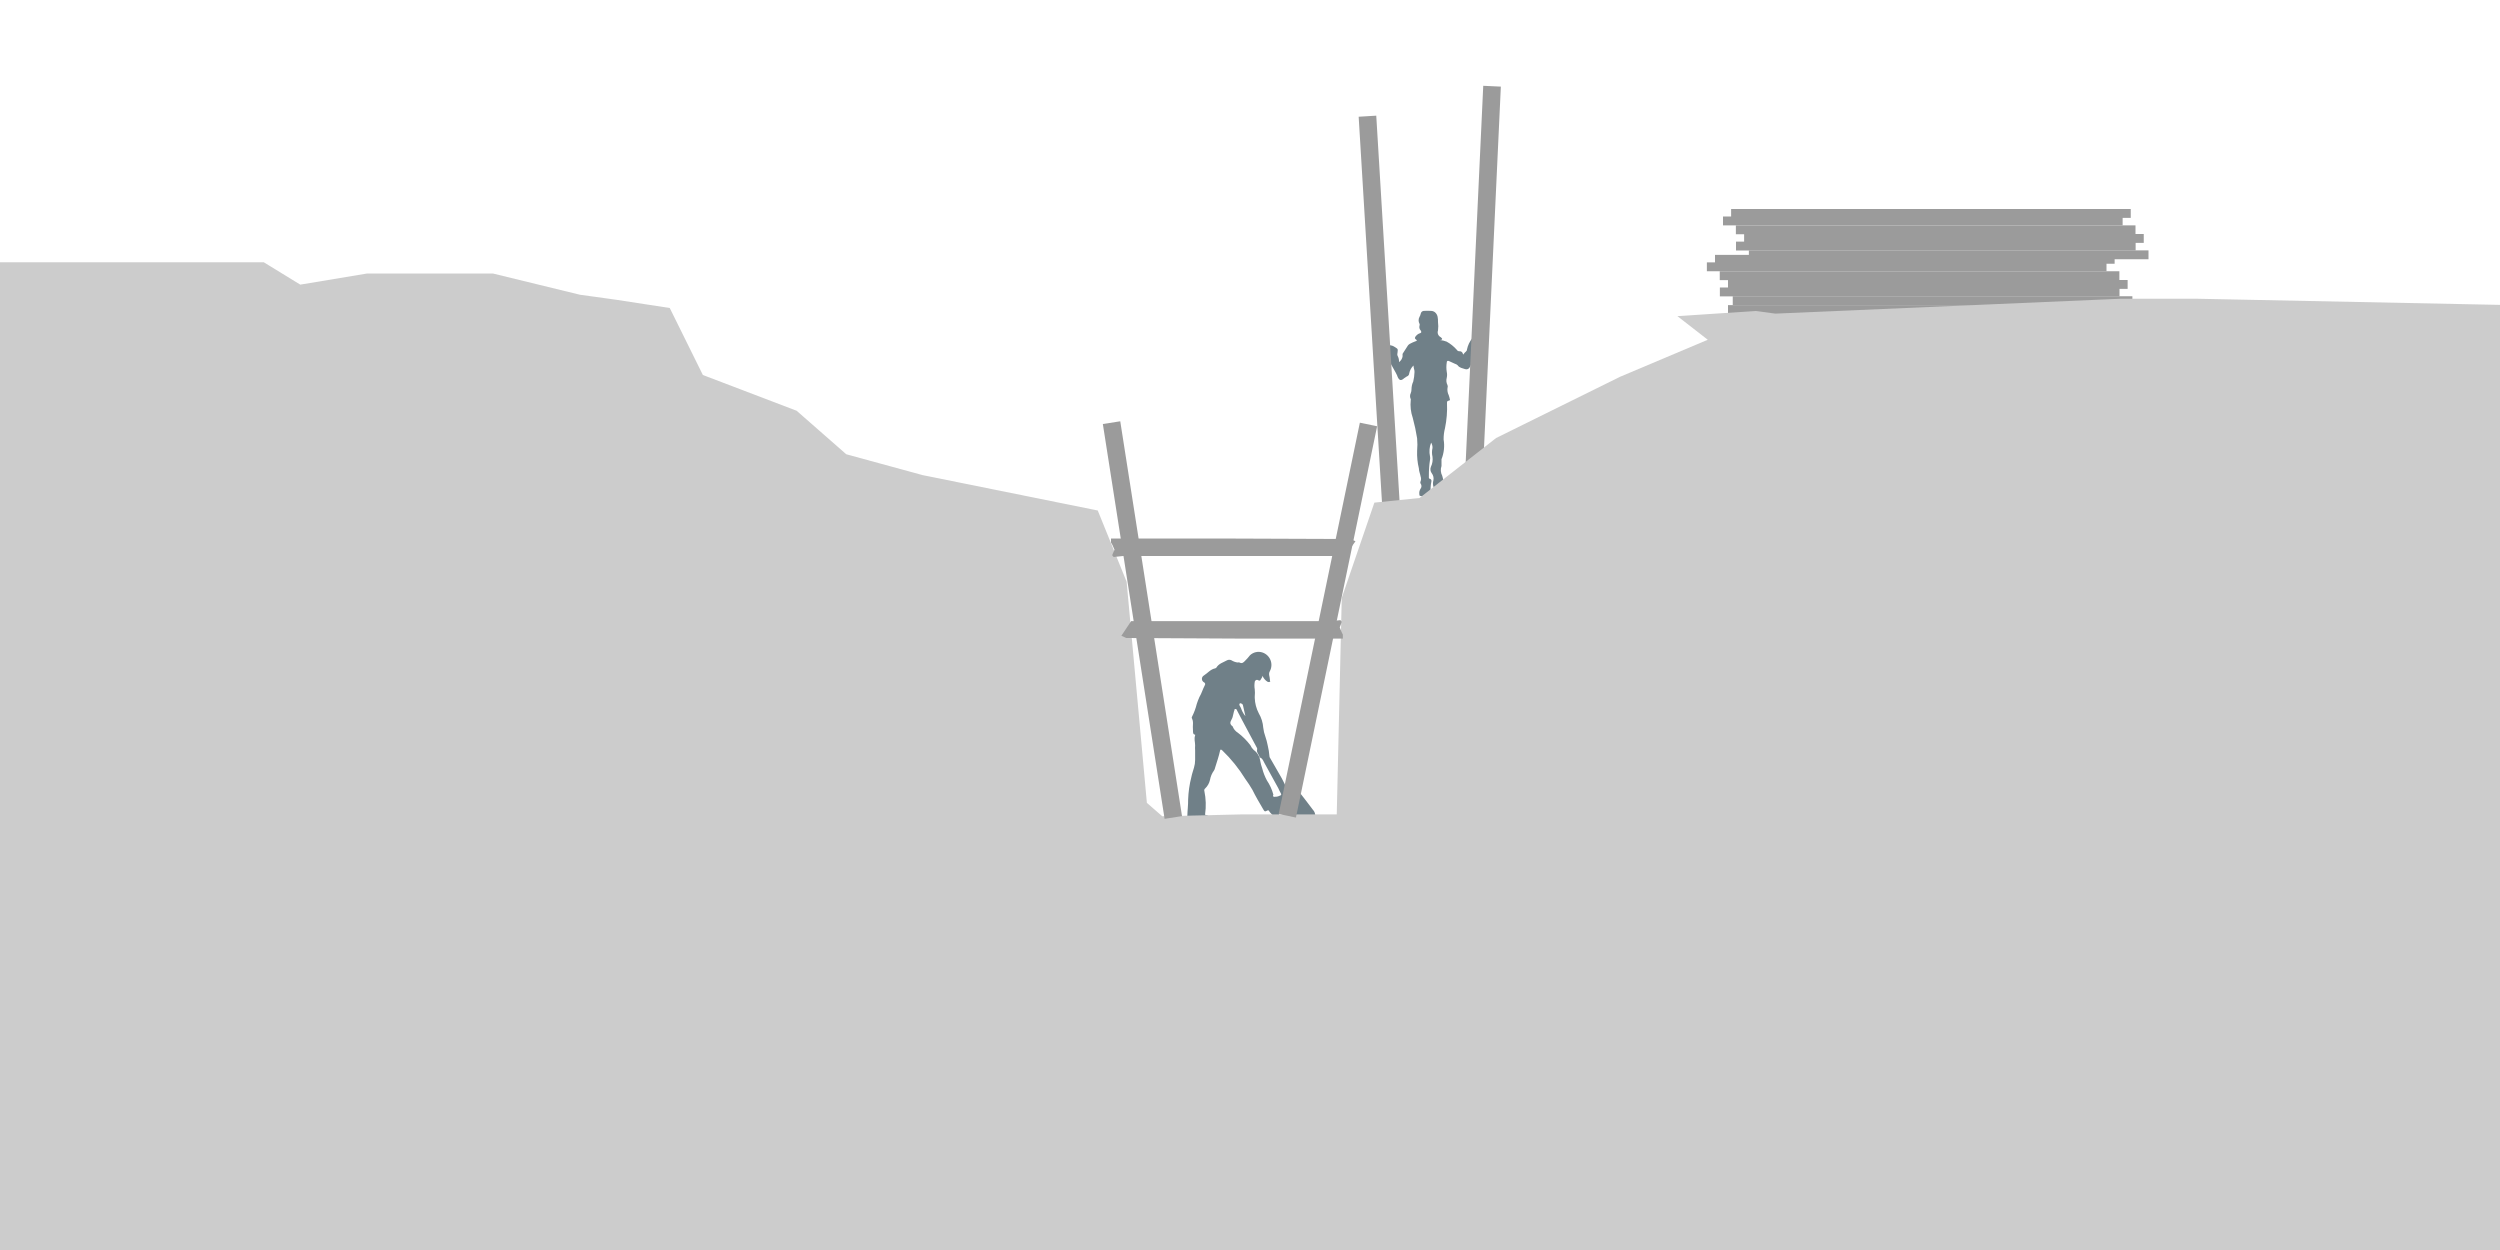
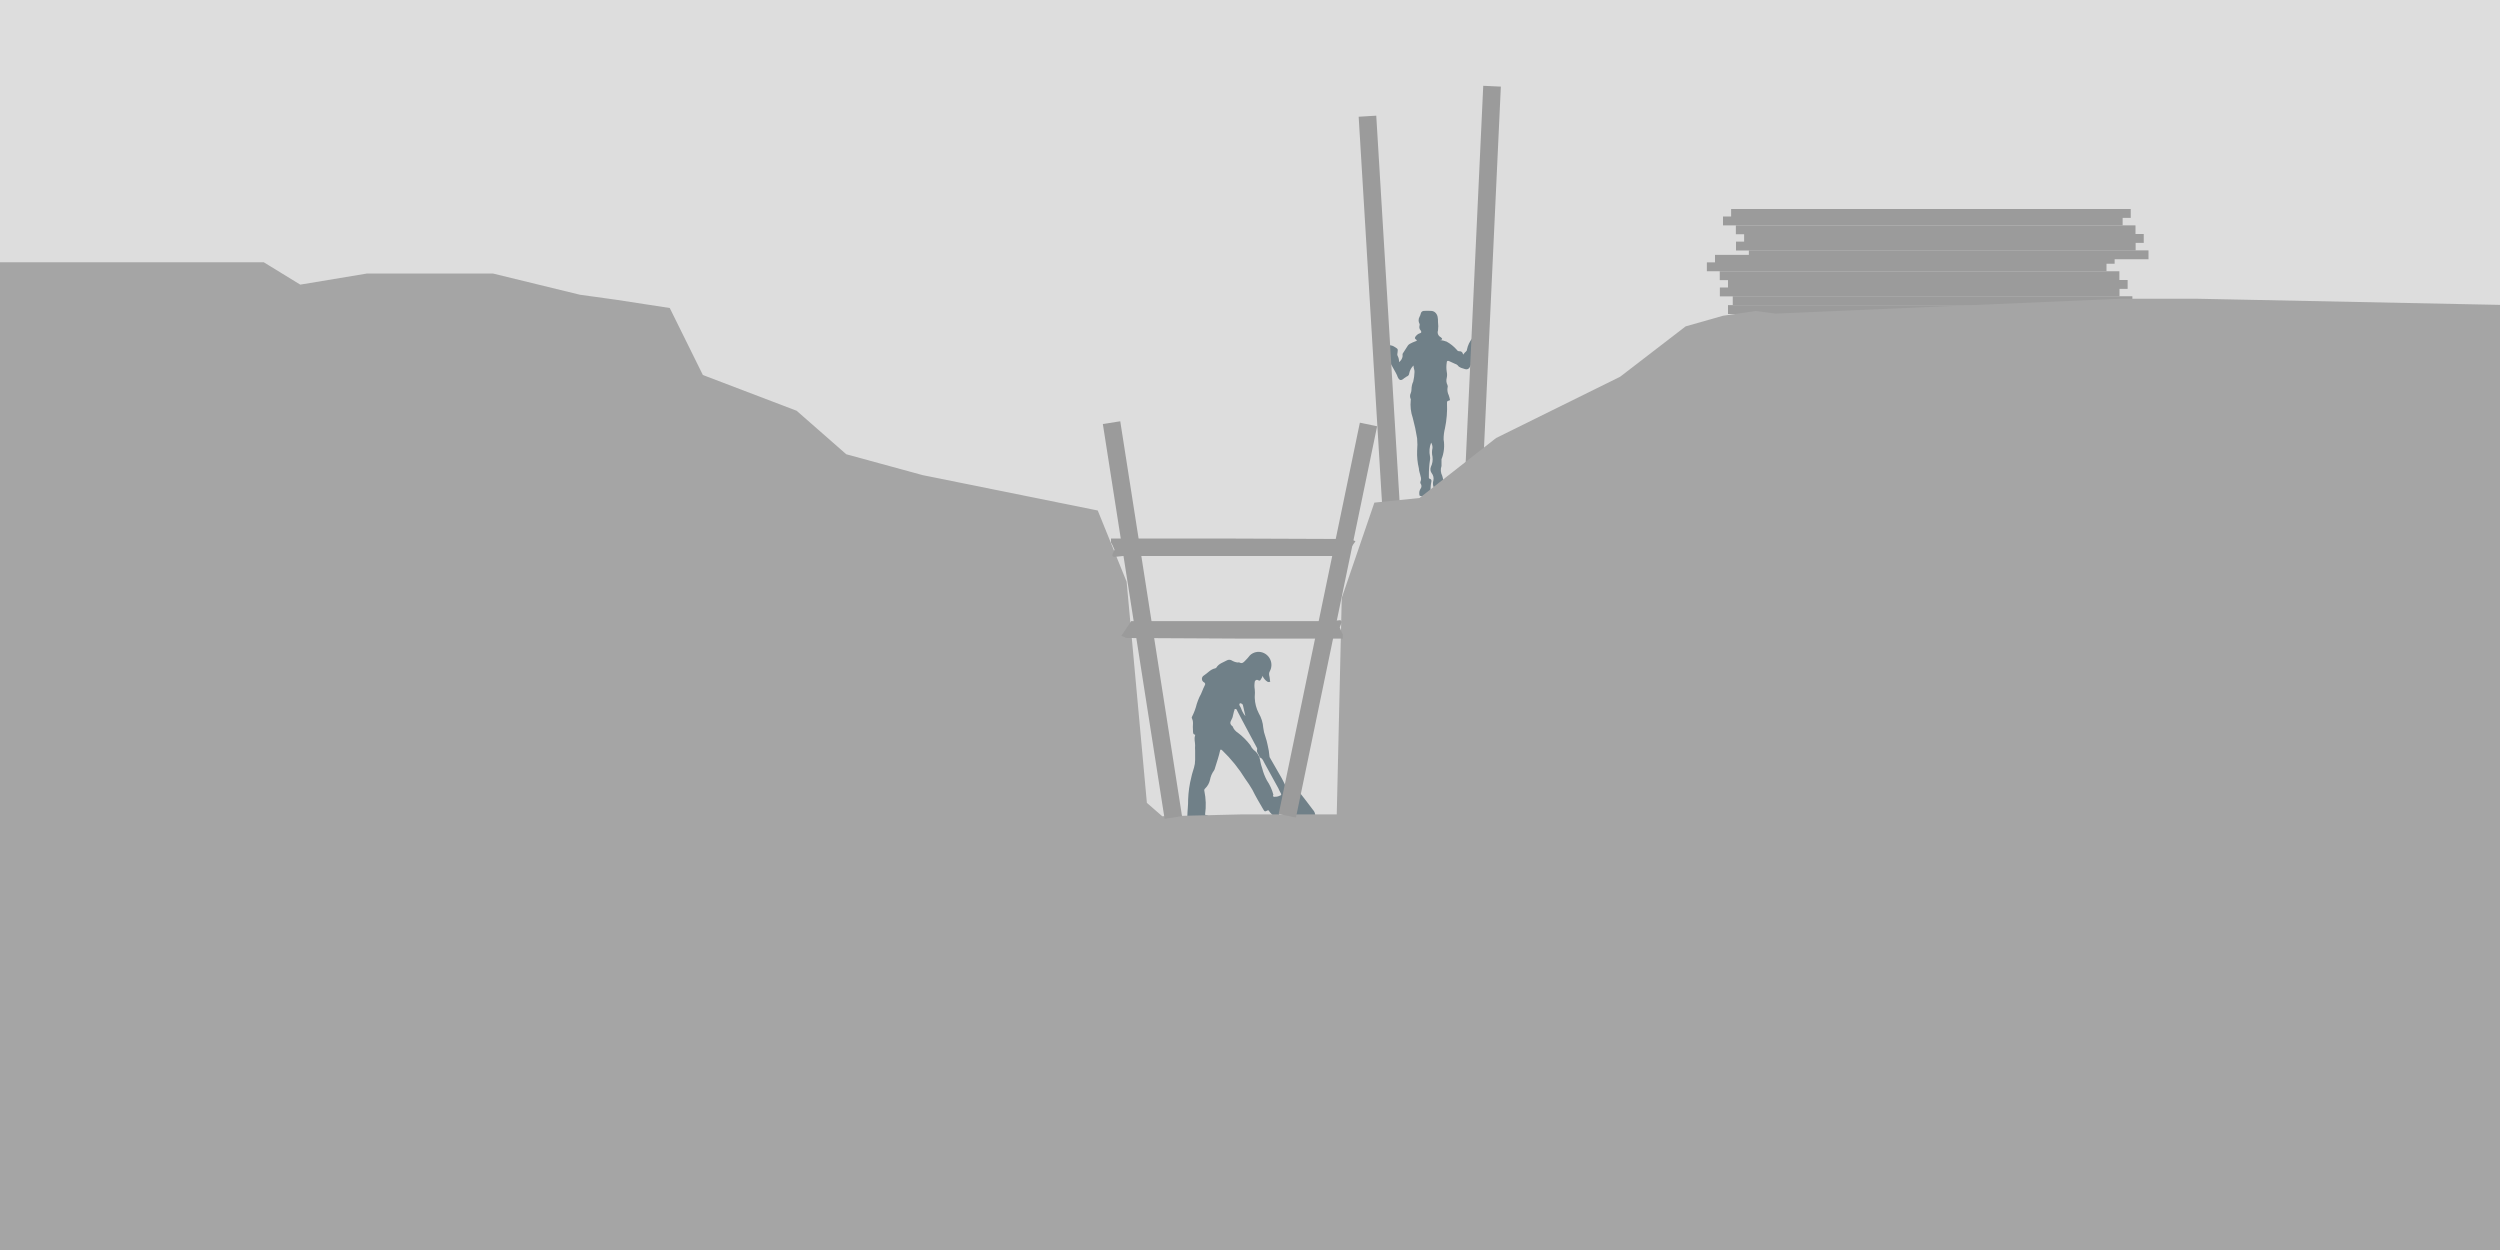
<svg xmlns="http://www.w3.org/2000/svg" viewBox="0 0 200 100">
  <defs>
-     <style>.cls-1{fill:#708088;}.cls-2{fill:#9b9b9b;}.cls-3{fill:#ccc;}</style>
+     <style>.cls-1{fill:#ddd;}.cls-2{fill:#708088;}.cls-3{fill:#9b9b9b;}.cls-4{fill:#a5a5a5;}</style>
  </defs>
-   <g id="Capa_1" data-name="Capa 1">
-     <path class="cls-1" d="M101,54.06c0,.12-.1.21-.14.3s-.1.12-.2.06a.18.18,0,0,0-.28.13,1.73,1.73,0,0,0,0,.6,2.65,2.65,0,0,1,0,.56s0,.09,0,.13a2.87,2.87,0,0,0,.32,1.22,2.63,2.63,0,0,1,.36,1.16,3.06,3.06,0,0,0,.17.71,5.09,5.09,0,0,1,.18.67,5.81,5.81,0,0,1,.15.93.25.25,0,0,0,.06.13l.93,1.62a8.26,8.26,0,0,1,.4.85c0,.08.07.15.17,0s.12,0,.17,0a.16.16,0,0,1,.09.18s0,.1,0,.13.08,0,.12-.06l.08-.06a.2.2,0,0,1,.33,0c.34.42.66.86,1,1.3a1.67,1.67,0,0,0,.12.16.66.66,0,0,1,.13.73,4.36,4.36,0,0,1-.33.77.26.26,0,0,1-.16.11,1.49,1.49,0,0,1-.91,0,.4.4,0,0,1-.18-.16q-.48-.62-.93-1.23c-.09-.12-.14-.13-.22,0a1.69,1.69,0,0,0-.17.29.21.21,0,0,1-.18.16c-.08,0-.12-.07-.16-.13s-.33-.29-.43-.49c0,0,0,0-.08,0-.22.12-.24.11-.36-.1-.3-.51-.59-1-.86-1.55a10,10,0,0,0-.57-.87,11.57,11.57,0,0,0-1.84-2.28c-.09-.08-.14-.09-.17,0-.1.47-.26.92-.4,1.38a.65.65,0,0,1-.09.23,1.78,1.78,0,0,0-.32.75,1.35,1.35,0,0,1-.38.68.19.19,0,0,0-.07.22,5.36,5.36,0,0,1,.06,1.83s0,.11.06.1.17,0,.2.1a.33.33,0,0,1-.08.33.61.61,0,0,1-.34.23,7.21,7.21,0,0,0-.77.3.49.49,0,0,1-.27.06c-.12,0-.17-.06-.22-.17-.15-.3,0-.58,0-.86s.07-.83.06-1.24a8.5,8.5,0,0,1,.26-1.81c.05-.26.14-.5.21-.75a2.11,2.11,0,0,0,.09-.62c0-.25,0-.5,0-.75a2.77,2.77,0,0,1,0-.41c0-.27-.1-.53,0-.79,0,0,0-.06,0-.07-.17,0-.17-.18-.17-.29a4.64,4.64,0,0,1,0-.65.75.75,0,0,0-.07-.33.15.15,0,0,1,0-.18,4.69,4.69,0,0,0,.37-1,5.2,5.2,0,0,1,.21-.55c.18-.3.27-.64.43-.94a.16.16,0,0,0-.07-.25.31.31,0,0,1,0-.54c.3-.19.53-.5.9-.57a.21.21,0,0,0,.1-.06c.19-.33.56-.42.86-.59a.4.4,0,0,1,.34,0A1.27,1.27,0,0,0,99,53a.29.29,0,0,1,.16,0c.2.11.32,0,.44-.13a4.28,4.28,0,0,0,.4-.45,1,1,0,0,1,1-.22,1.05,1.05,0,0,1,.59,1.49c-.14.24,0,.44,0,.66s.08.13,0,.19-.13,0-.19,0A1,1,0,0,1,101,54.06Zm1,9.68a.78.78,0,0,0,.41-.1c.09,0,.11-.1.06-.17a4.11,4.11,0,0,1-.21-.42l-1.1-2c-.1-.18-.16-.4-.4-.46,0,0,0,0,0,0,0-.22-.26-.37-.19-.62,0,0,0-.07,0-.11l-1.19-2.23-.42-.8c0-.07-.08-.12-.16-.11s0,.09-.07.14l-.12.5c-.06.25-.38.49,0,.75h0a1,1,0,0,0,.42.51,5.1,5.1,0,0,1,1,1,1.15,1.15,0,0,0,.27.38,1.25,1.25,0,0,1,.51.83,3.66,3.66,0,0,0,.17.65,4.25,4.25,0,0,0,.37.95,3.81,3.81,0,0,1,.52,1.14C101.8,63.67,101.86,63.78,102,63.74Zm-2.36-6.42h0c-.07-.29-.13-.59-.2-.88a.18.18,0,0,0-.12-.15s-.1-.07-.15,0,0,.11,0,.16a1.31,1.31,0,0,1,.17.36A1.77,1.77,0,0,0,99.66,57.32Z" />
-   </g>
  <g id="Capa_2" data-name="Capa 2">
-     <path class="cls-1" d="M110.78,27.55c-.09.07-.06.21-.06.3s-.1.35.09.49c0,0,1,1.66,1,1.81.14.3.27.33.52.11a1.53,1.53,0,0,1,.21-.14.28.28,0,0,0,.2-.26,1.17,1.17,0,0,1,.34-.62c0,.21.1.39.08.53a3.76,3.76,0,0,1-.1.75,1.48,1.48,0,0,0-.14.62.81.81,0,0,1-.06.31.54.54,0,0,0,0,.48.11.11,0,0,1,0,.08,3.27,3.27,0,0,0,.16,1.42,14.93,14.93,0,0,1,.35,1.64,5.6,5.6,0,0,1,0,1,5.09,5.09,0,0,0,.14,1.4c0,.22.1.43.14.65a.55.55,0,0,1,0,.38.19.19,0,0,0,0,.19.33.33,0,0,1,0,.4.63.63,0,0,0-.1.46c0,.08,0,.11.11.13a1.18,1.18,0,0,0,.59,0,.23.23,0,0,0,.19-.21c0-.31,0-.62.07-.94a.18.18,0,0,0-.12-.23c-.12,0-.07-.15-.08-.23a7.87,7.87,0,0,1,.09-1.28.67.67,0,0,0,0-.28,1.89,1.89,0,0,1,.09-1.1.75.75,0,0,1,.11.43,1.5,1.5,0,0,0,0,.7,1.4,1.4,0,0,1-.13.81.52.52,0,0,0,.07.51.7.7,0,0,1,.13.58.88.88,0,0,0,0,.48.39.39,0,0,0,.39.28c.21,0,.37,0,.39-.31a1.76,1.76,0,0,0-.07-.82,1,1,0,0,1-.06-.79s0-.13,0-.16,0-.26,0-.38a2.94,2.94,0,0,0,.17-1.58,3.44,3.44,0,0,1,.11-.91,8.07,8.07,0,0,0,.16-2c0-.09,0-.17.11-.19S116,32,116,32a2.36,2.36,0,0,0-.1-.38,1,1,0,0,1-.1-.58.32.32,0,0,0,0-.23.8.8,0,0,1-.06-.59,1.06,1.06,0,0,0,0-.47,2.36,2.36,0,0,1,0-.75c0-.12.07-.17.19-.11l.46.21a.52.52,0,0,1,.22.12c.15.22.39.23.6.31a.3.3,0,0,0,.38-.17,3.76,3.76,0,0,0,.36-.79,1,1,0,0,1,0-.23l.33-.31c0-.11,0-.18.13-.23s0,0,0,0a.9.9,0,0,0-.09-.8h-.55s0,0,0,.08a2.05,2.05,0,0,0-.41.87c0,.17-.18.22-.25.35s-.07,0-.08,0a.26.26,0,0,0-.29-.2c-.1,0-.15-.05-.2-.12a3,3,0,0,0-.81-.65,2.14,2.14,0,0,0-.54-.13s0,0,0,0,.16,0,.18-.06-.07-.13-.12-.17a.43.43,0,0,1-.21-.53,2.57,2.57,0,0,0,0-.68c0-.28,0-.6-.27-.8a.49.49,0,0,0-.28-.09,5.82,5.82,0,0,0-.59,0,.27.27,0,0,0-.24.22.82.82,0,0,1-.1.26.57.57,0,0,0,0,.55.18.18,0,0,1,0,.16.39.39,0,0,0,.09.37c.08.11.08.2-.08.24a.66.66,0,0,0-.29.2c-.07.1-.15.19,0,.29s0,.13-.06.15a3.49,3.49,0,0,0-.44.2.53.53,0,0,0-.14.12l-.43.67a.59.59,0,0,0,0,.19.69.69,0,0,1-.29.48.91.91,0,0,0-.12-.52.34.34,0,0,1,0-.22c0-.15.08-.29-.08-.38l-.12-.08a.79.79,0,0,0-.7-.12Z" />
-     <rect class="cls-2" x="109.66" y="9.28" width="1.41" height="31.97" transform="translate(222.05 43.81) rotate(176.54)" />
-     <rect class="cls-2" x="117.91" y="6.88" width="1.41" height="31.97" transform="translate(236.04 51.23) rotate(-177.33)" />
-     <rect class="cls-2" x="153.87" y="8.78" width="0.71" height="31.97" transform="translate(178.99 -129.46) rotate(90)" />
-     <rect class="cls-2" x="154.25" y="8.08" width="0.71" height="31.97" transform="translate(178.67 -130.55) rotate(90)" />
-     <rect class="cls-2" x="153.22" y="7.37" width="0.71" height="31.97" transform="translate(176.93 -130.22) rotate(90)" />
-     <rect class="cls-2" x="153.87" y="6.77" width="0.71" height="31.97" transform="translate(176.98 -131.47) rotate(90)" />
-     <rect class="cls-2" x="153.21" y="6.07" width="0.71" height="31.97" transform="translate(175.62 -131.51) rotate(90)" />
-     <rect class="cls-2" x="152.18" y="5.36" width="0.71" height="31.97" transform="translate(173.88 -131.19) rotate(90)" />
-     <rect class="cls-2" x="152.83" y="4.76" width="0.71" height="31.97" transform="translate(173.93 -132.44) rotate(90)" />
-     <rect class="cls-2" x="155.54" y="4.41" width="0.71" height="31.97" transform="translate(176.29 -135.51) rotate(90)" />
-     <rect class="cls-2" x="154.51" y="3.7" width="0.71" height="31.97" transform="translate(174.55 -135.18) rotate(90)" />
-     <rect class="cls-2" x="155.16" y="3.1" width="0.71" height="31.97" transform="translate(174.6 -136.44) rotate(90)" />
-     <rect class="cls-2" x="154.5" y="2.4" width="0.71" height="31.97" transform="translate(173.24 -136.47) rotate(90)" />
-     <rect class="cls-2" x="153.47" y="1.69" width="0.71" height="31.97" transform="translate(171.5 -136.15) rotate(90)" />
-     <rect class="cls-2" x="154.12" y="1.09" width="0.71" height="31.97" transform="translate(171.55 -137.4) rotate(90)" />
-     <polygon class="cls-3" points="0 20.98 21.1 20.98 24.02 22.77 29.37 21.88 39.43 21.88 46.4 23.58 49.29 23.98 53.58 24.64 56.23 30 63.73 32.86 67.7 36.34 73.81 38.01 87.82 40.84 90.13 46.54 91.75 64.23 92.98 65.3 99.41 65.15 106.94 65.15 107.34 47.83 109.95 40.21 113.56 39.84 119.69 35.04 129.61 30.14 136.62 27.18 134.19 25.29 140.46 24.88 142.03 25.09 169.63 23.9 175.79 23.9 200 24.39 200 100 0 100 0 20.98" />
-     <rect class="cls-2" x="90.69" y="33.63" width="1.41" height="31.97" transform="translate(-6.57 14.71) rotate(-8.89)" />
-     <rect class="cls-2" x="105.53" y="33.63" width="1.41" height="31.97" transform="translate(12.29 -20.55) rotate(11.72)" />
-     <polygon class="cls-2" points="107.32 49.81 107.18 50.19 107.32 50.55 107.43 50.77 107.43 51.09 99.67 51.09 90.1 51.04 89.71 50.86 90.49 49.69 106.55 49.69 107.23 49.61 107.34 49.74 107.32 49.81" />
-     <polygon class="cls-2" points="89 44.35 89.16 43.98 89 43.61 88.88 43.4 88.88 43.08 97.45 43.08 108.01 43.12 108.44 43.3 107.59 44.48 89.85 44.48 89.09 44.56 88.98 44.43 89 44.35" />
+     <rect class="cls-1" width="200" height="100" />
+     <path class="cls-2" d="M101,54.06c0,.12-.1.21-.14.3s-.1.12-.2.06a.18.18,0,0,0-.28.13,1.73,1.73,0,0,0,0,.6,2.65,2.65,0,0,1,0,.56s0,.09,0,.13a2.87,2.87,0,0,0,.32,1.22,2.63,2.63,0,0,1,.36,1.16,3.06,3.06,0,0,0,.17.71,5.09,5.09,0,0,1,.18.67,5.81,5.81,0,0,1,.15.93.25.25,0,0,0,.06.13l.93,1.62a8.26,8.26,0,0,1,.4.85c0,.08.07.15.17,0s.12,0,.17,0a.16.16,0,0,1,.09.18s0,.1,0,.13.08,0,.12-.06l.08-.06a.2.2,0,0,1,.33,0c.34.42.66.86,1,1.3a1.67,1.67,0,0,0,.12.16.66.66,0,0,1,.13.73,4.36,4.36,0,0,1-.33.77.26.26,0,0,1-.16.11,1.49,1.49,0,0,1-.91,0,.4.4,0,0,1-.18-.16q-.48-.62-.93-1.23c-.09-.12-.14-.13-.22,0a1.69,1.69,0,0,0-.17.29.21.21,0,0,1-.18.16c-.08,0-.12-.07-.16-.13s-.33-.29-.43-.49c0,0,0,0-.08,0-.22.12-.24.11-.36-.1-.3-.51-.59-1-.86-1.55a10,10,0,0,0-.57-.87,11.57,11.57,0,0,0-1.84-2.28c-.09-.08-.14-.09-.17,0-.1.47-.26.92-.4,1.38a.65.65,0,0,1-.09.23,1.78,1.78,0,0,0-.32.75,1.35,1.35,0,0,1-.38.68.19.19,0,0,0-.07.22,5.36,5.36,0,0,1,.06,1.83s0,.11.06.1.17,0,.2.1a.33.33,0,0,1-.08.33.61.61,0,0,1-.34.23,7.21,7.21,0,0,0-.77.3.49.49,0,0,1-.27.06c-.12,0-.17-.06-.22-.17-.15-.3,0-.58,0-.86s.07-.83.06-1.24a8.5,8.5,0,0,1,.26-1.81c.05-.26.14-.5.21-.75a2.11,2.11,0,0,0,.09-.62c0-.25,0-.5,0-.75a2.77,2.77,0,0,1,0-.41c0-.27-.1-.53,0-.79,0,0,0-.06,0-.07-.17,0-.17-.18-.17-.29a4.64,4.64,0,0,1,0-.65.75.75,0,0,0-.07-.33.15.15,0,0,1,0-.18,4.69,4.69,0,0,0,.37-1,5.2,5.2,0,0,1,.21-.55c.18-.3.27-.64.43-.94a.16.16,0,0,0-.07-.25.31.31,0,0,1,0-.54c.3-.19.53-.5.9-.57a.21.21,0,0,0,.1-.06c.19-.33.56-.42.86-.59a.4.4,0,0,1,.34,0A1.27,1.27,0,0,0,99,53a.29.29,0,0,1,.16,0c.2.11.32,0,.44-.13a4.28,4.28,0,0,0,.4-.45,1,1,0,0,1,1-.22,1.05,1.05,0,0,1,.59,1.49c-.14.24,0,.44,0,.66s.08.13,0,.19-.13,0-.19,0A1,1,0,0,1,101,54.06Zm1,9.68a.78.78,0,0,0,.41-.1c.09,0,.11-.1.06-.17a4.11,4.11,0,0,1-.21-.42l-1.1-2c-.1-.18-.16-.4-.4-.46,0,0,0,0,0,0,0-.22-.26-.37-.19-.62,0,0,0-.07,0-.11l-1.19-2.23-.42-.8c0-.07-.08-.12-.16-.11s0,.09-.07.14l-.12.5c-.06.25-.38.49,0,.75h0a1,1,0,0,0,.42.51,5.1,5.1,0,0,1,1,1,1.15,1.15,0,0,0,.27.38,1.25,1.25,0,0,1,.51.83,3.66,3.66,0,0,0,.17.65,4.25,4.25,0,0,0,.37.95,3.81,3.81,0,0,1,.52,1.14C101.8,63.67,101.86,63.78,102,63.74Zm-2.36-6.42h0c-.07-.29-.13-.59-.2-.88a.18.18,0,0,0-.12-.15s-.1-.07-.15,0,0,.11,0,.16a1.31,1.31,0,0,1,.17.36A1.77,1.77,0,0,0,99.66,57.32Z" />
+     <path class="cls-2" d="M110.78,27.55c-.09.07-.06.21-.06.3s-.1.35.09.49c0,0,1,1.66,1,1.81.14.3.27.33.52.11a1.53,1.53,0,0,1,.21-.14.28.28,0,0,0,.2-.26,1.17,1.17,0,0,1,.34-.62c0,.21.1.39.08.53a3.76,3.76,0,0,1-.1.75,1.48,1.48,0,0,0-.14.62.81.81,0,0,1-.06.31.54.54,0,0,0,0,.48.11.11,0,0,1,0,.08,3.27,3.27,0,0,0,.16,1.42,14.93,14.93,0,0,1,.35,1.64,5.6,5.6,0,0,1,0,1,5.09,5.09,0,0,0,.14,1.4c0,.22.1.43.14.65a.55.55,0,0,1,0,.38.19.19,0,0,0,0,.19.33.33,0,0,1,0,.4.63.63,0,0,0-.1.46c0,.08,0,.11.11.13a1.18,1.18,0,0,0,.59,0,.23.23,0,0,0,.19-.21c0-.31,0-.62.07-.94a.18.18,0,0,0-.12-.23c-.12,0-.07-.15-.08-.23a7.87,7.87,0,0,1,.09-1.28.67.67,0,0,0,0-.28,1.89,1.89,0,0,1,.09-1.1.75.75,0,0,1,.11.43,1.5,1.5,0,0,0,0,.7,1.4,1.4,0,0,1-.13.81.52.52,0,0,0,.07.51.7.7,0,0,1,.13.58.88.88,0,0,0,0,.48.39.39,0,0,0,.39.28c.21,0,.37,0,.39-.31a1.76,1.76,0,0,0-.07-.82,1,1,0,0,1-.06-.79s0-.13,0-.16,0-.26,0-.38a2.94,2.94,0,0,0,.17-1.58,3.44,3.44,0,0,1,.11-.91,8.07,8.07,0,0,0,.16-2c0-.09,0-.17.11-.19S116,32,116,32a2.36,2.36,0,0,0-.1-.38,1,1,0,0,1-.1-.58.32.32,0,0,0,0-.23.8.8,0,0,1-.06-.59,1.06,1.06,0,0,0,0-.47,2.36,2.36,0,0,1,0-.75c0-.12.07-.17.19-.11l.46.21a.52.52,0,0,1,.22.12c.15.22.39.23.6.31a.3.3,0,0,0,.38-.17,3.76,3.76,0,0,0,.36-.79,1,1,0,0,1,0-.23l.33-.31c0-.11,0-.18.13-.23s0,0,0,0a.9.9,0,0,0-.09-.8h-.55s0,0,0,.08a2.05,2.05,0,0,0-.41.87c0,.17-.18.22-.25.35s-.07,0-.08,0a.26.26,0,0,0-.29-.2c-.1,0-.15-.05-.2-.12a3,3,0,0,0-.81-.65,2.14,2.14,0,0,0-.54-.13s0,0,0,0,.16,0,.18-.06-.07-.13-.12-.17a.43.43,0,0,1-.21-.53,2.57,2.57,0,0,0,0-.68c0-.28,0-.6-.27-.8a.49.49,0,0,0-.28-.09,5.82,5.82,0,0,0-.59,0,.27.27,0,0,0-.24.22.82.82,0,0,1-.1.26.57.57,0,0,0,0,.55.18.18,0,0,1,0,.16.39.39,0,0,0,.09.37c.08.11.08.2-.08.24a.66.66,0,0,0-.29.2c-.07.1-.15.19,0,.29s0,.13-.06.15a3.49,3.49,0,0,0-.44.2.53.53,0,0,0-.14.12l-.43.67a.59.59,0,0,0,0,.19.69.69,0,0,1-.29.48.91.91,0,0,0-.12-.52.34.34,0,0,1,0-.22c0-.15.08-.29-.08-.38l-.12-.08a.79.79,0,0,0-.7-.12Z" />
+     <rect class="cls-3" x="109.66" y="9.28" width="1.41" height="31.97" transform="translate(222.05 43.81) rotate(176.54)" />
+     <rect class="cls-3" x="117.91" y="6.88" width="1.41" height="31.97" transform="translate(236.04 51.23) rotate(-177.33)" />
+     <rect class="cls-3" x="153.87" y="8.78" width="0.71" height="31.97" transform="translate(178.99 -129.46) rotate(90)" />
+     <rect class="cls-3" x="154.25" y="8.08" width="0.71" height="31.97" transform="translate(178.67 -130.55) rotate(90)" />
+     <rect class="cls-3" x="153.22" y="7.37" width="0.71" height="31.97" transform="translate(176.93 -130.22) rotate(90)" />
+     <rect class="cls-3" x="153.87" y="6.77" width="0.71" height="31.97" transform="translate(176.98 -131.47) rotate(90)" />
+     <rect class="cls-3" x="153.21" y="6.07" width="0.71" height="31.97" transform="translate(175.62 -131.51) rotate(90)" />
+     <rect class="cls-3" x="152.18" y="5.36" width="0.71" height="31.97" transform="translate(173.88 -131.19) rotate(90)" />
+     <rect class="cls-3" x="152.83" y="4.76" width="0.71" height="31.97" transform="translate(173.93 -132.44) rotate(90)" />
+     <rect class="cls-3" x="155.54" y="4.41" width="0.71" height="31.97" transform="translate(176.29 -135.51) rotate(90)" />
+     <rect class="cls-3" x="154.51" y="3.7" width="0.71" height="31.97" transform="translate(174.55 -135.18) rotate(90)" />
+     <rect class="cls-3" x="155.16" y="3.1" width="0.71" height="31.97" transform="translate(174.6 -136.44) rotate(90)" />
+     <rect class="cls-3" x="154.5" y="2.4" width="0.71" height="31.97" transform="translate(173.24 -136.47) rotate(90)" />
+     <rect class="cls-3" x="153.47" y="1.69" width="0.71" height="31.97" transform="translate(171.5 -136.15) rotate(90)" />
+     <rect class="cls-3" x="154.12" y="1.09" width="0.71" height="31.97" transform="translate(171.55 -137.4) rotate(90)" />
+     <polygon class="cls-4" points="0 20.98 21.1 20.98 24.02 22.77 29.37 21.88 39.43 21.88 46.4 23.58 49.29 23.98 53.58 24.64 56.23 30 63.73 32.86 67.7 36.34 73.81 38.01 87.82 40.84 90.13 46.54 91.75 64.23 92.98 65.3 99.41 65.15 106.94 65.15 107.34 47.83 109.95 40.21 113.56 39.84 119.69 35.04 129.61 30.14 134.85 26.11 137.84 25.26 140.46 24.88 142.03 25.09 169.63 23.9 175.79 23.9 200 24.39 200 100 0 100 0 20.98" />
+     <rect class="cls-3" x="90.69" y="33.63" width="1.41" height="31.97" transform="translate(-6.57 14.71) rotate(-8.89)" />
+     <rect class="cls-3" x="105.53" y="33.63" width="1.41" height="31.97" transform="translate(12.29 -20.55) rotate(11.72)" />
+     <polygon class="cls-3" points="107.32 49.81 107.18 50.19 107.32 50.55 107.43 50.77 107.43 51.09 99.67 51.09 90.1 51.04 89.71 50.86 90.49 49.69 106.55 49.69 107.23 49.61 107.34 49.74 107.32 49.81" />
+     <polygon class="cls-3" points="89 44.35 89.16 43.98 89 43.61 88.88 43.4 88.88 43.08 97.45 43.08 108.01 43.12 108.44 43.3 107.59 44.48 89.85 44.48 89.09 44.56 88.98 44.43 89 44.35" />
  </g>
</svg>
